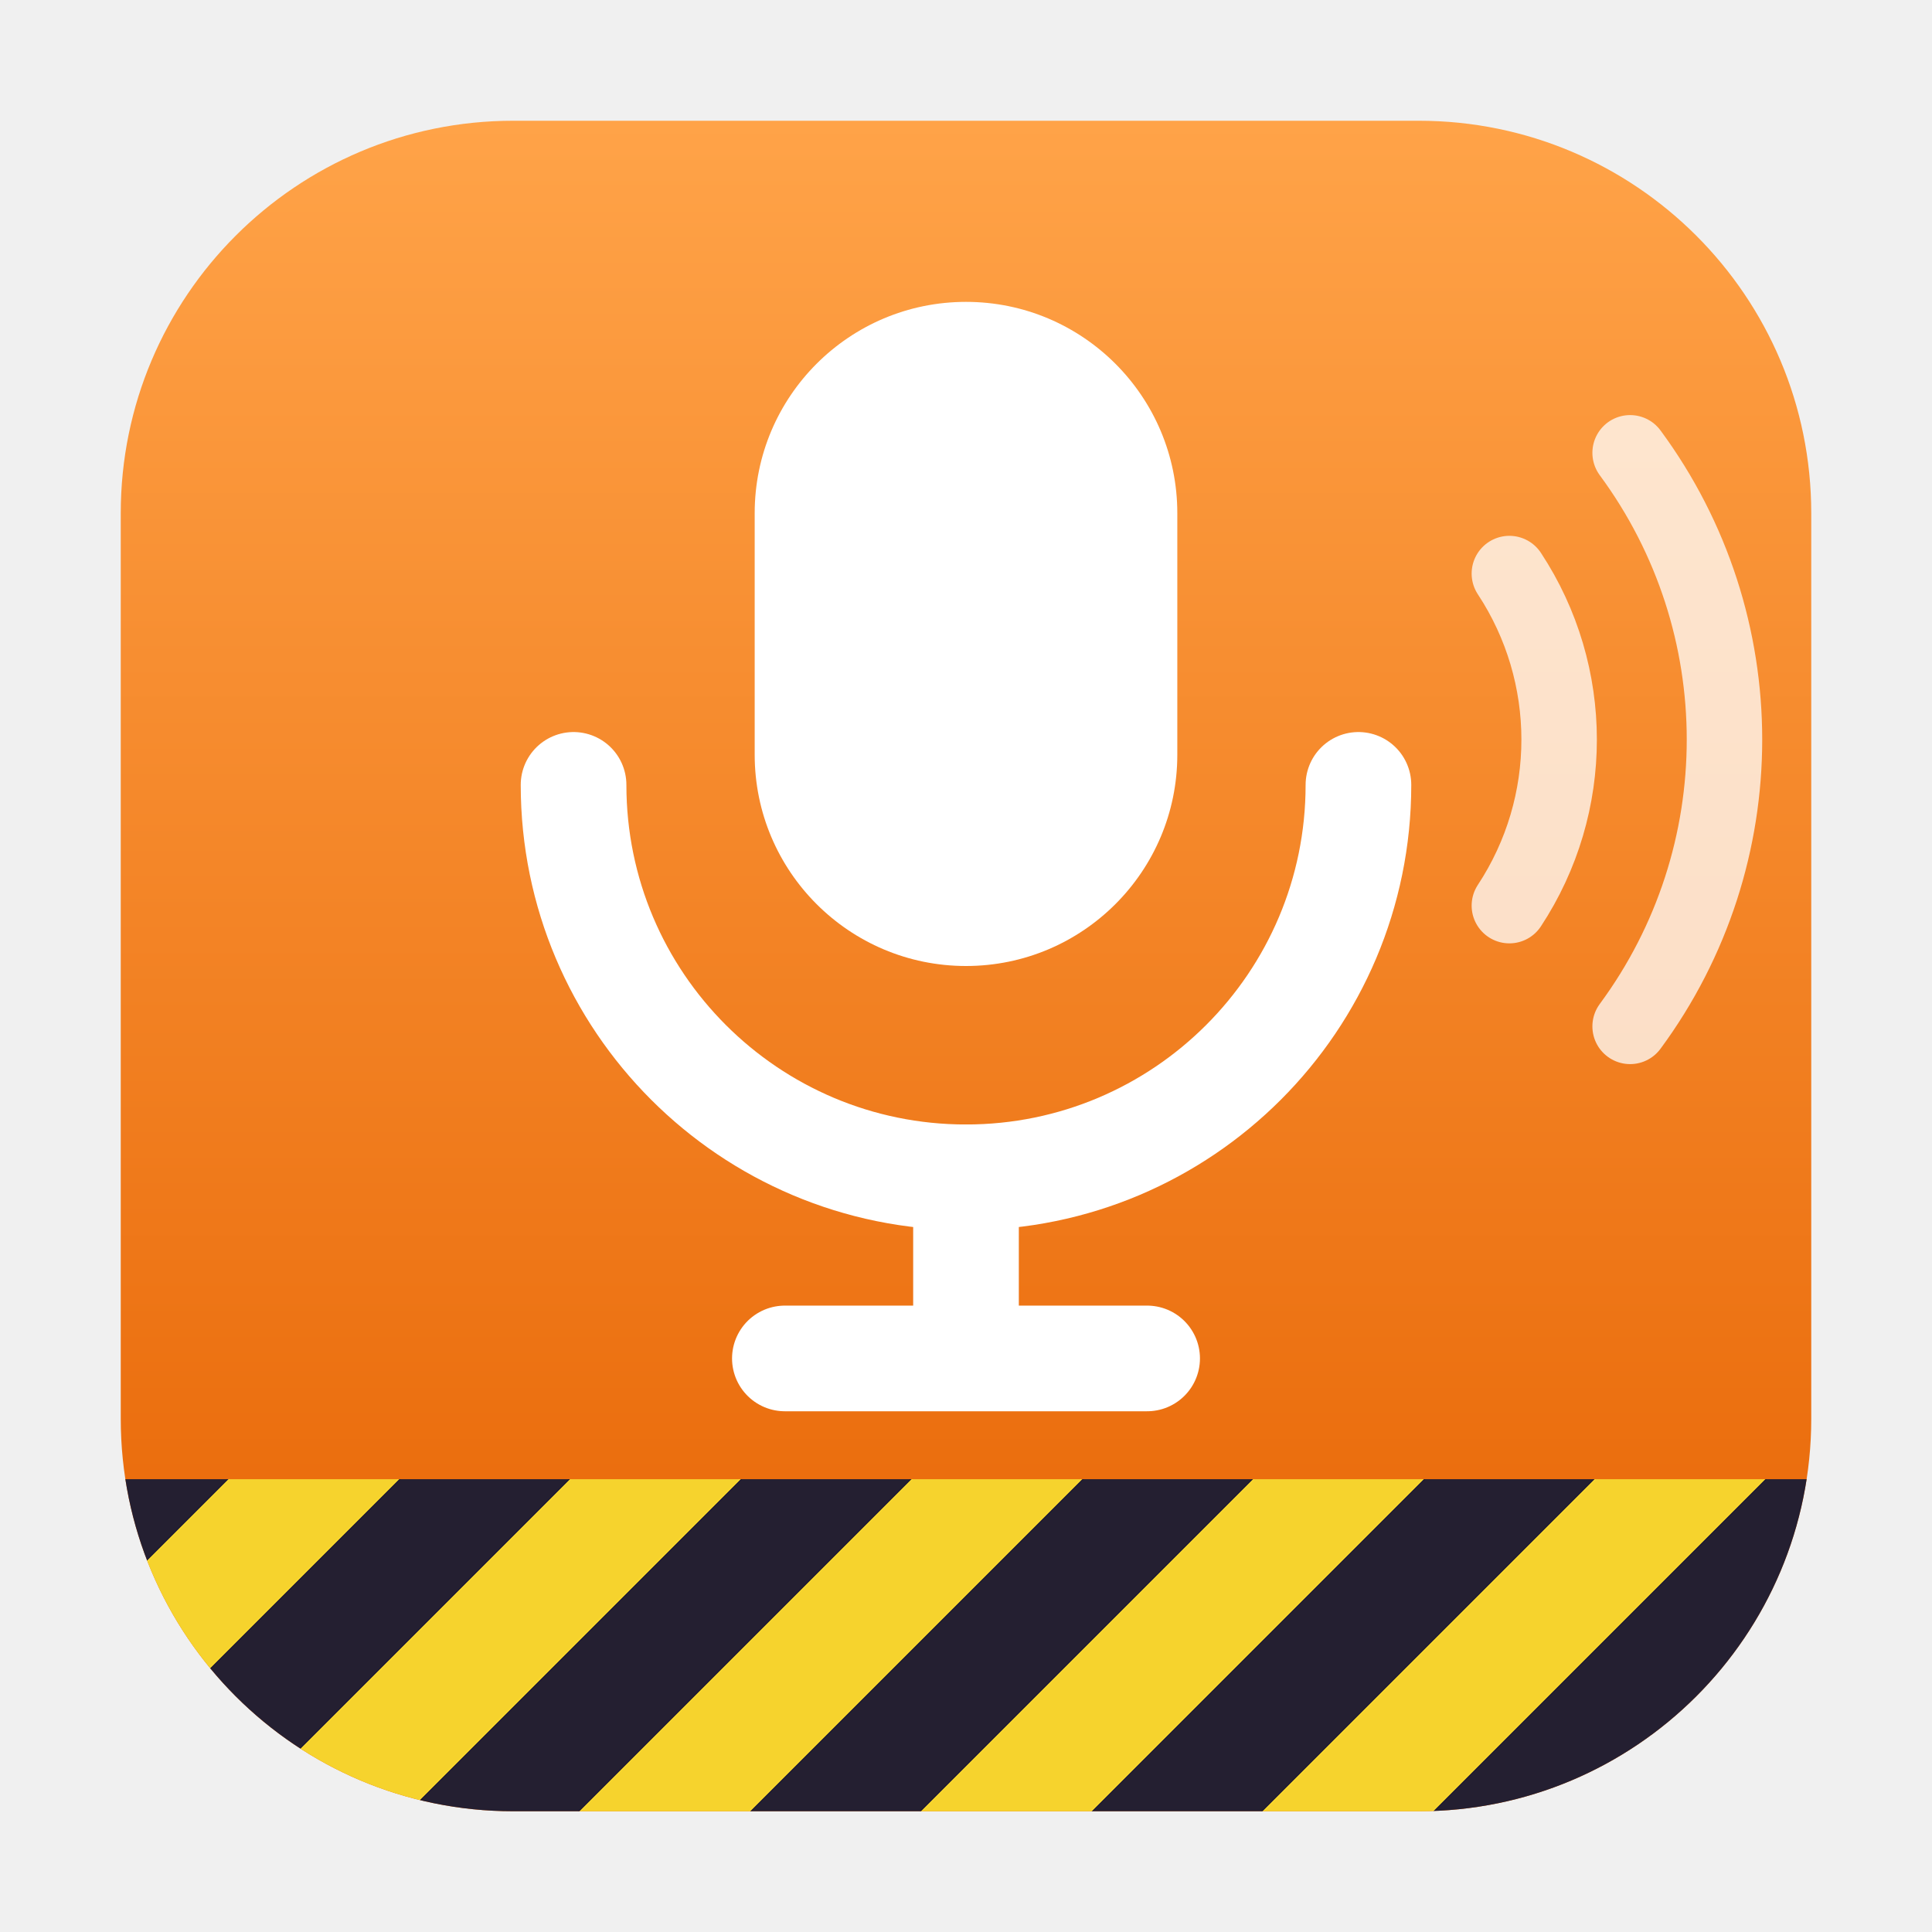
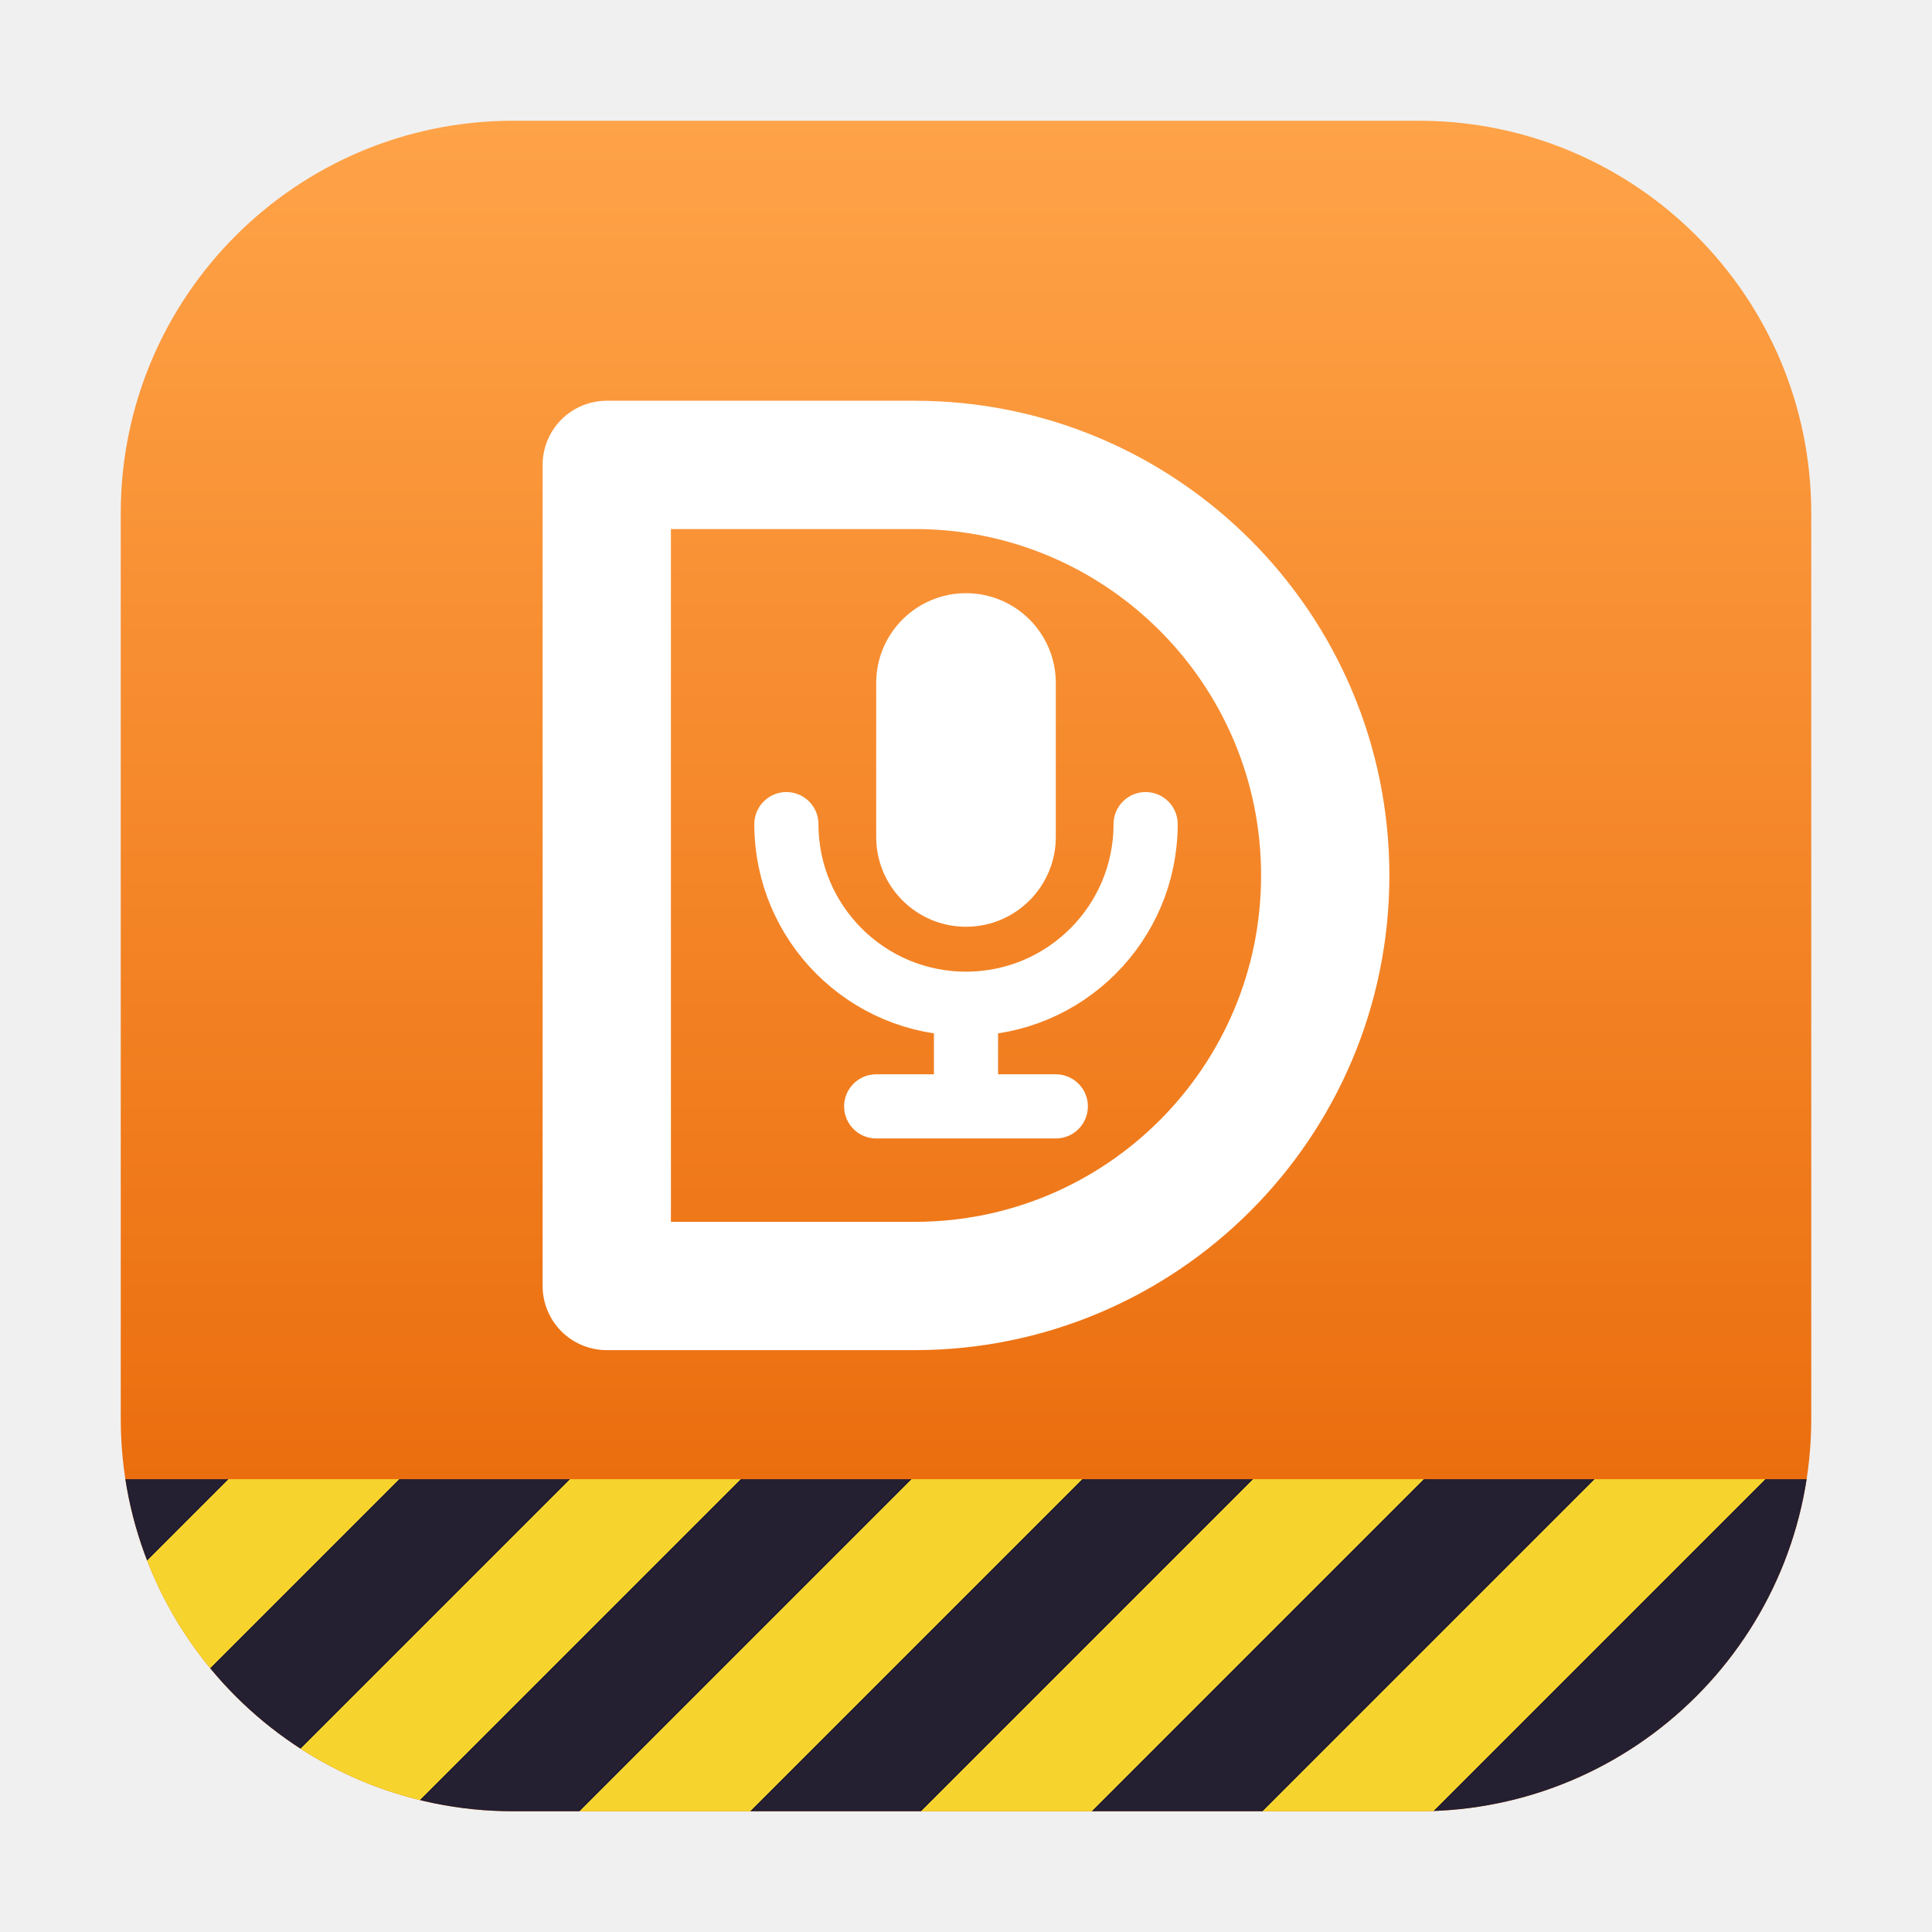
<svg xmlns="http://www.w3.org/2000/svg" width="128" height="128" viewBox="0 0 128 128">
  <defs>
    <linearGradient id="bg" x1="0" y1="0" x2="0" y2="1">
      <stop offset="0" stop-color="#ffa348" />
      <stop offset="1" stop-color="#e66100" />
    </linearGradient>
    <pattern id="stripes" width="16" height="16" patternUnits="userSpaceOnUse" patternTransform="rotate(45)">
      <rect width="16" height="16" fill="#241f31" />
      <rect width="8" height="16" fill="#f6d32d" />
    </pattern>
    <clipPath id="tile">
      <rect x="8" y="8" width="112" height="112" rx="26" />
    </clipPath>
  </defs>
  <rect x="8" y="8" width="112" height="112" rx="26" fill="url(#bg)" />
  <rect x="8" y="98" width="112" height="22" fill="url(#stripes)" clip-path="url(#tile)" />
-   <rect x="50" y="20" width="28" height="44" rx="14" fill="#ffffff" />
-   <path d="M38 52a26 26 0 0 0 52 0" fill="none" stroke="#ffffff" stroke-width="7" stroke-linecap="round" />
-   <path d="M64 78v10M52 90h24" fill="none" stroke="#ffffff" stroke-width="7" stroke-linecap="round" />
-   <path d="M100 38a20 20 0 0 1 0 22M108 30a32 32 0 0 1 0 38" fill="none" stroke="#ffffff" stroke-opacity="0.75" stroke-width="5" stroke-linecap="round" />
+   <g transform="translate(64 58) scale(0.85) translate(-64 -64)">
+     <path d="M36 32H60a32 32 0 0 1 0 64H36Z" fill="none" stroke="#ffffff" stroke-width="10" stroke-linejoin="round" />
+     <rect x="57" y="42" width="14" height="26" rx="7" fill="#ffffff" />
+     <path d="M50 60a14 14 0 0 0 28 0M64 74v8M57 82h14" fill="none" stroke="#ffffff" stroke-width="5" stroke-linecap="round" />
+   </g>
</svg>
